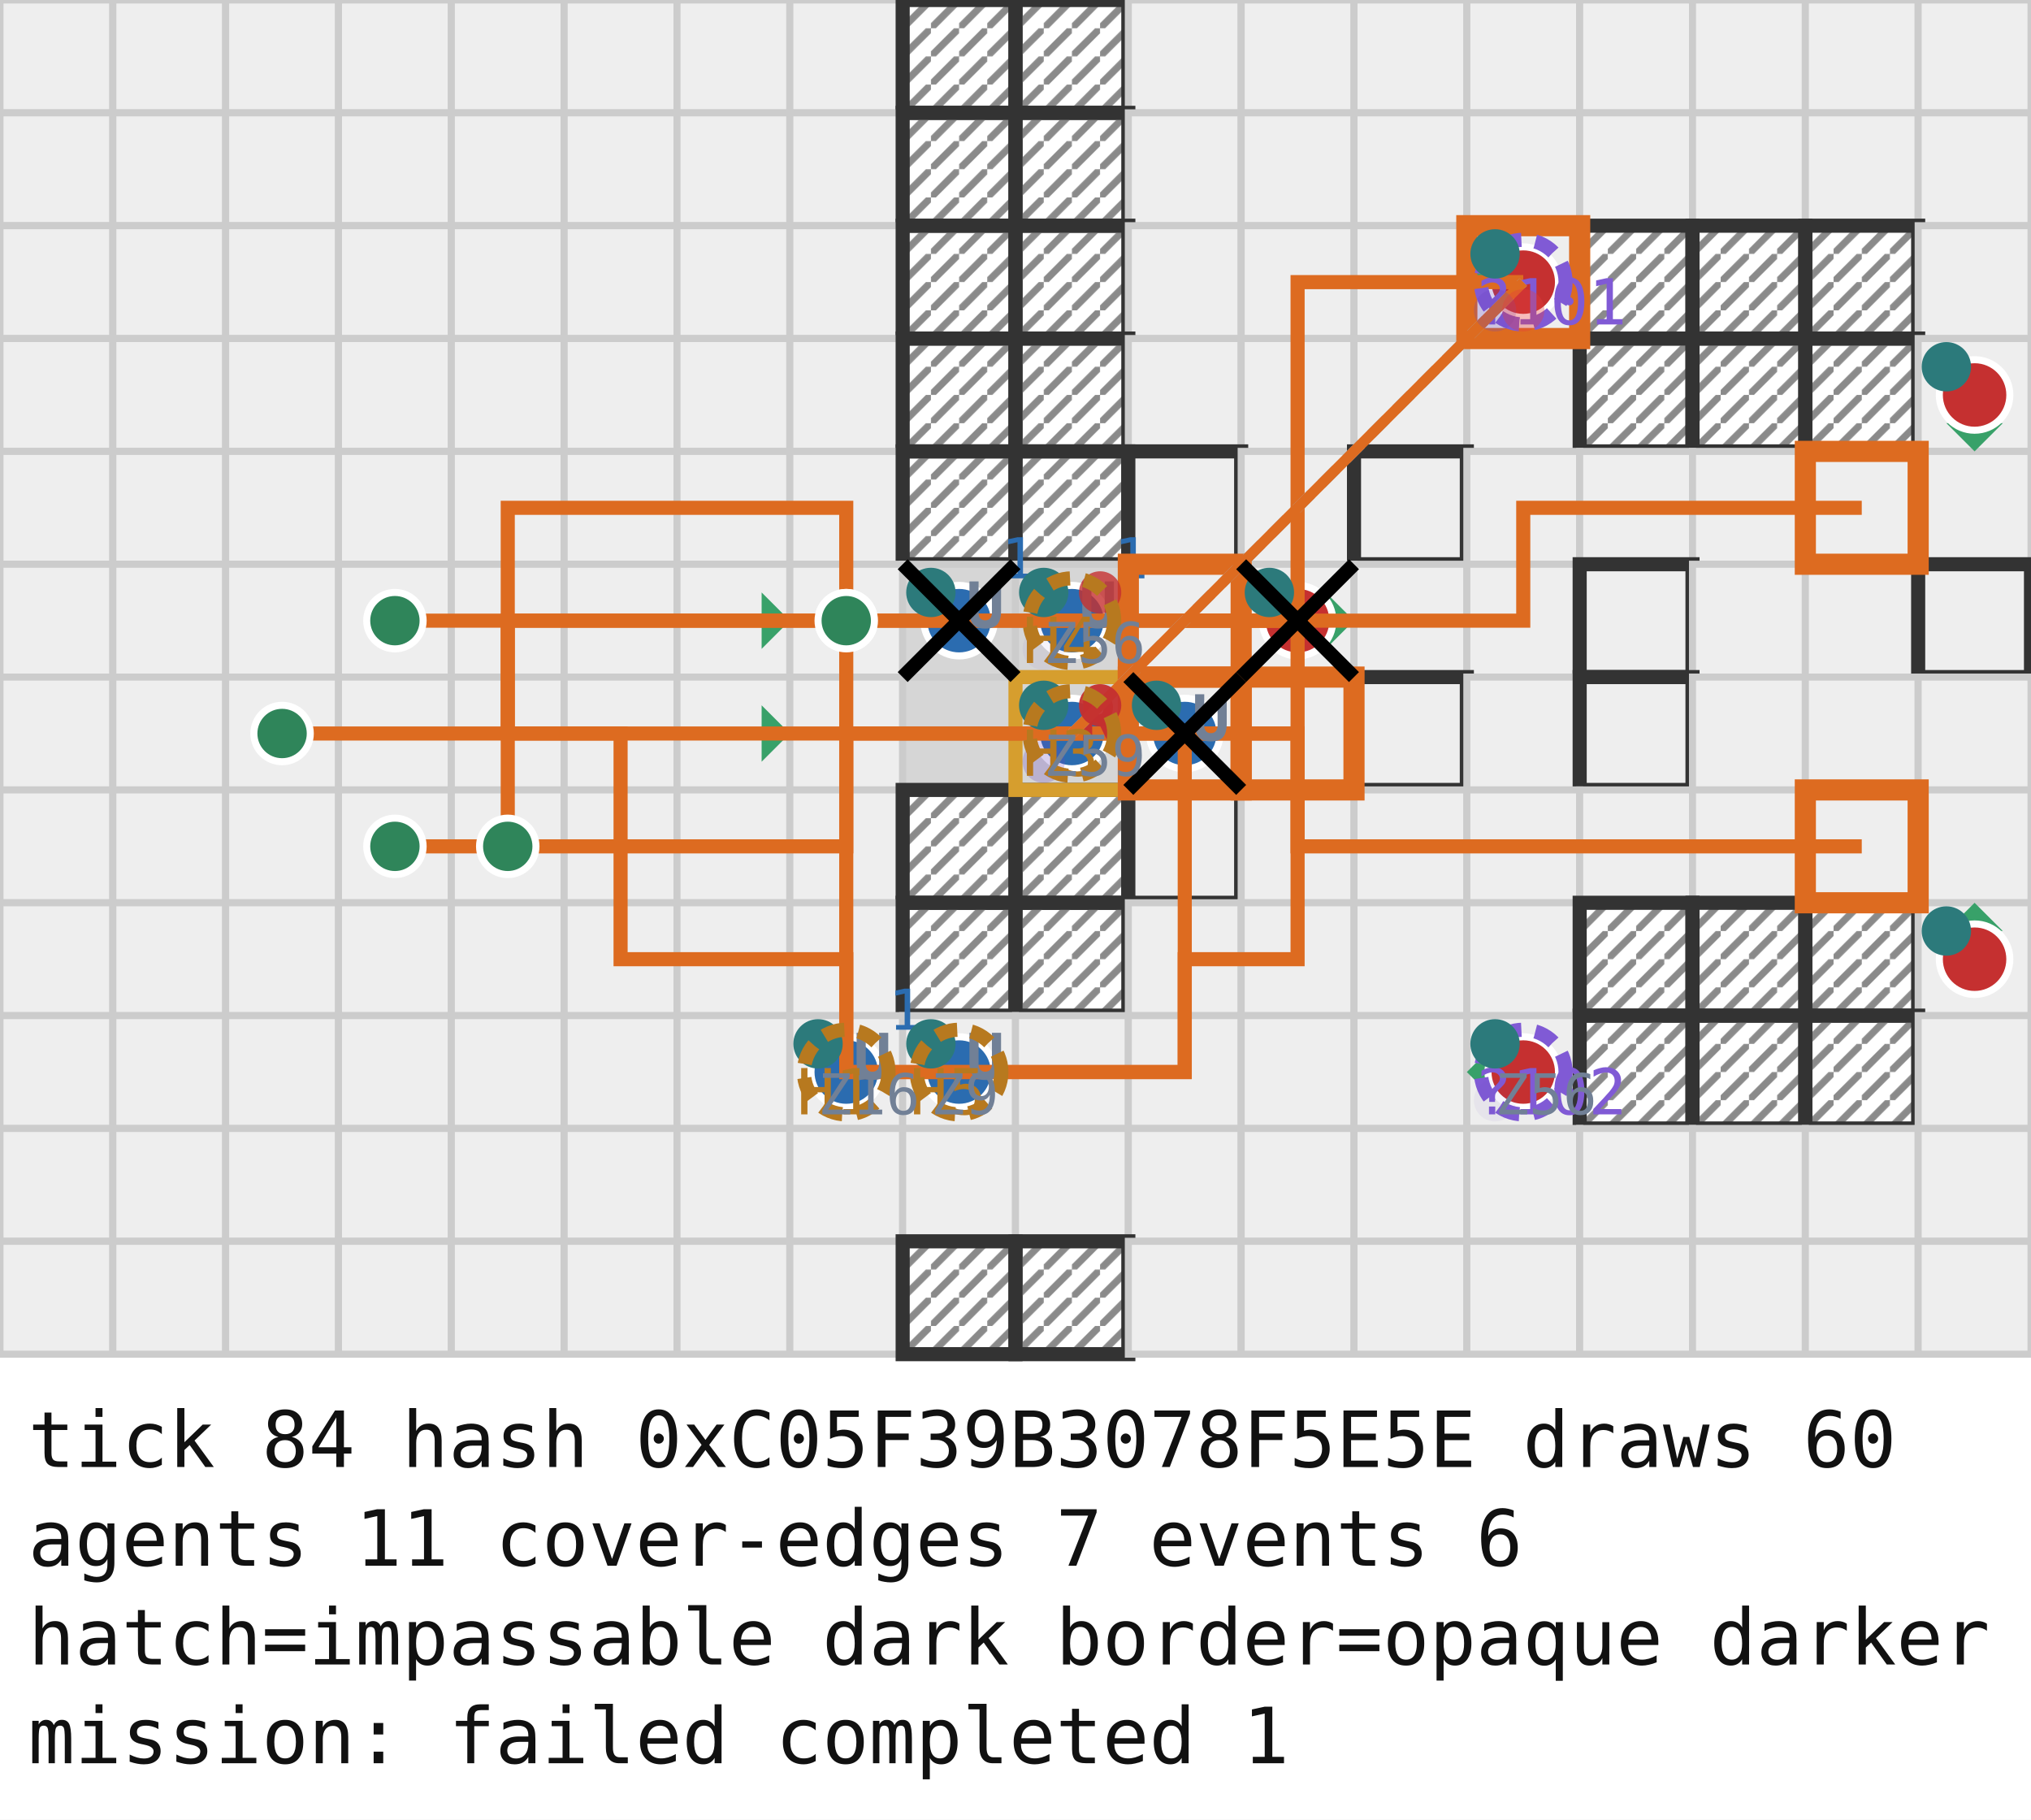
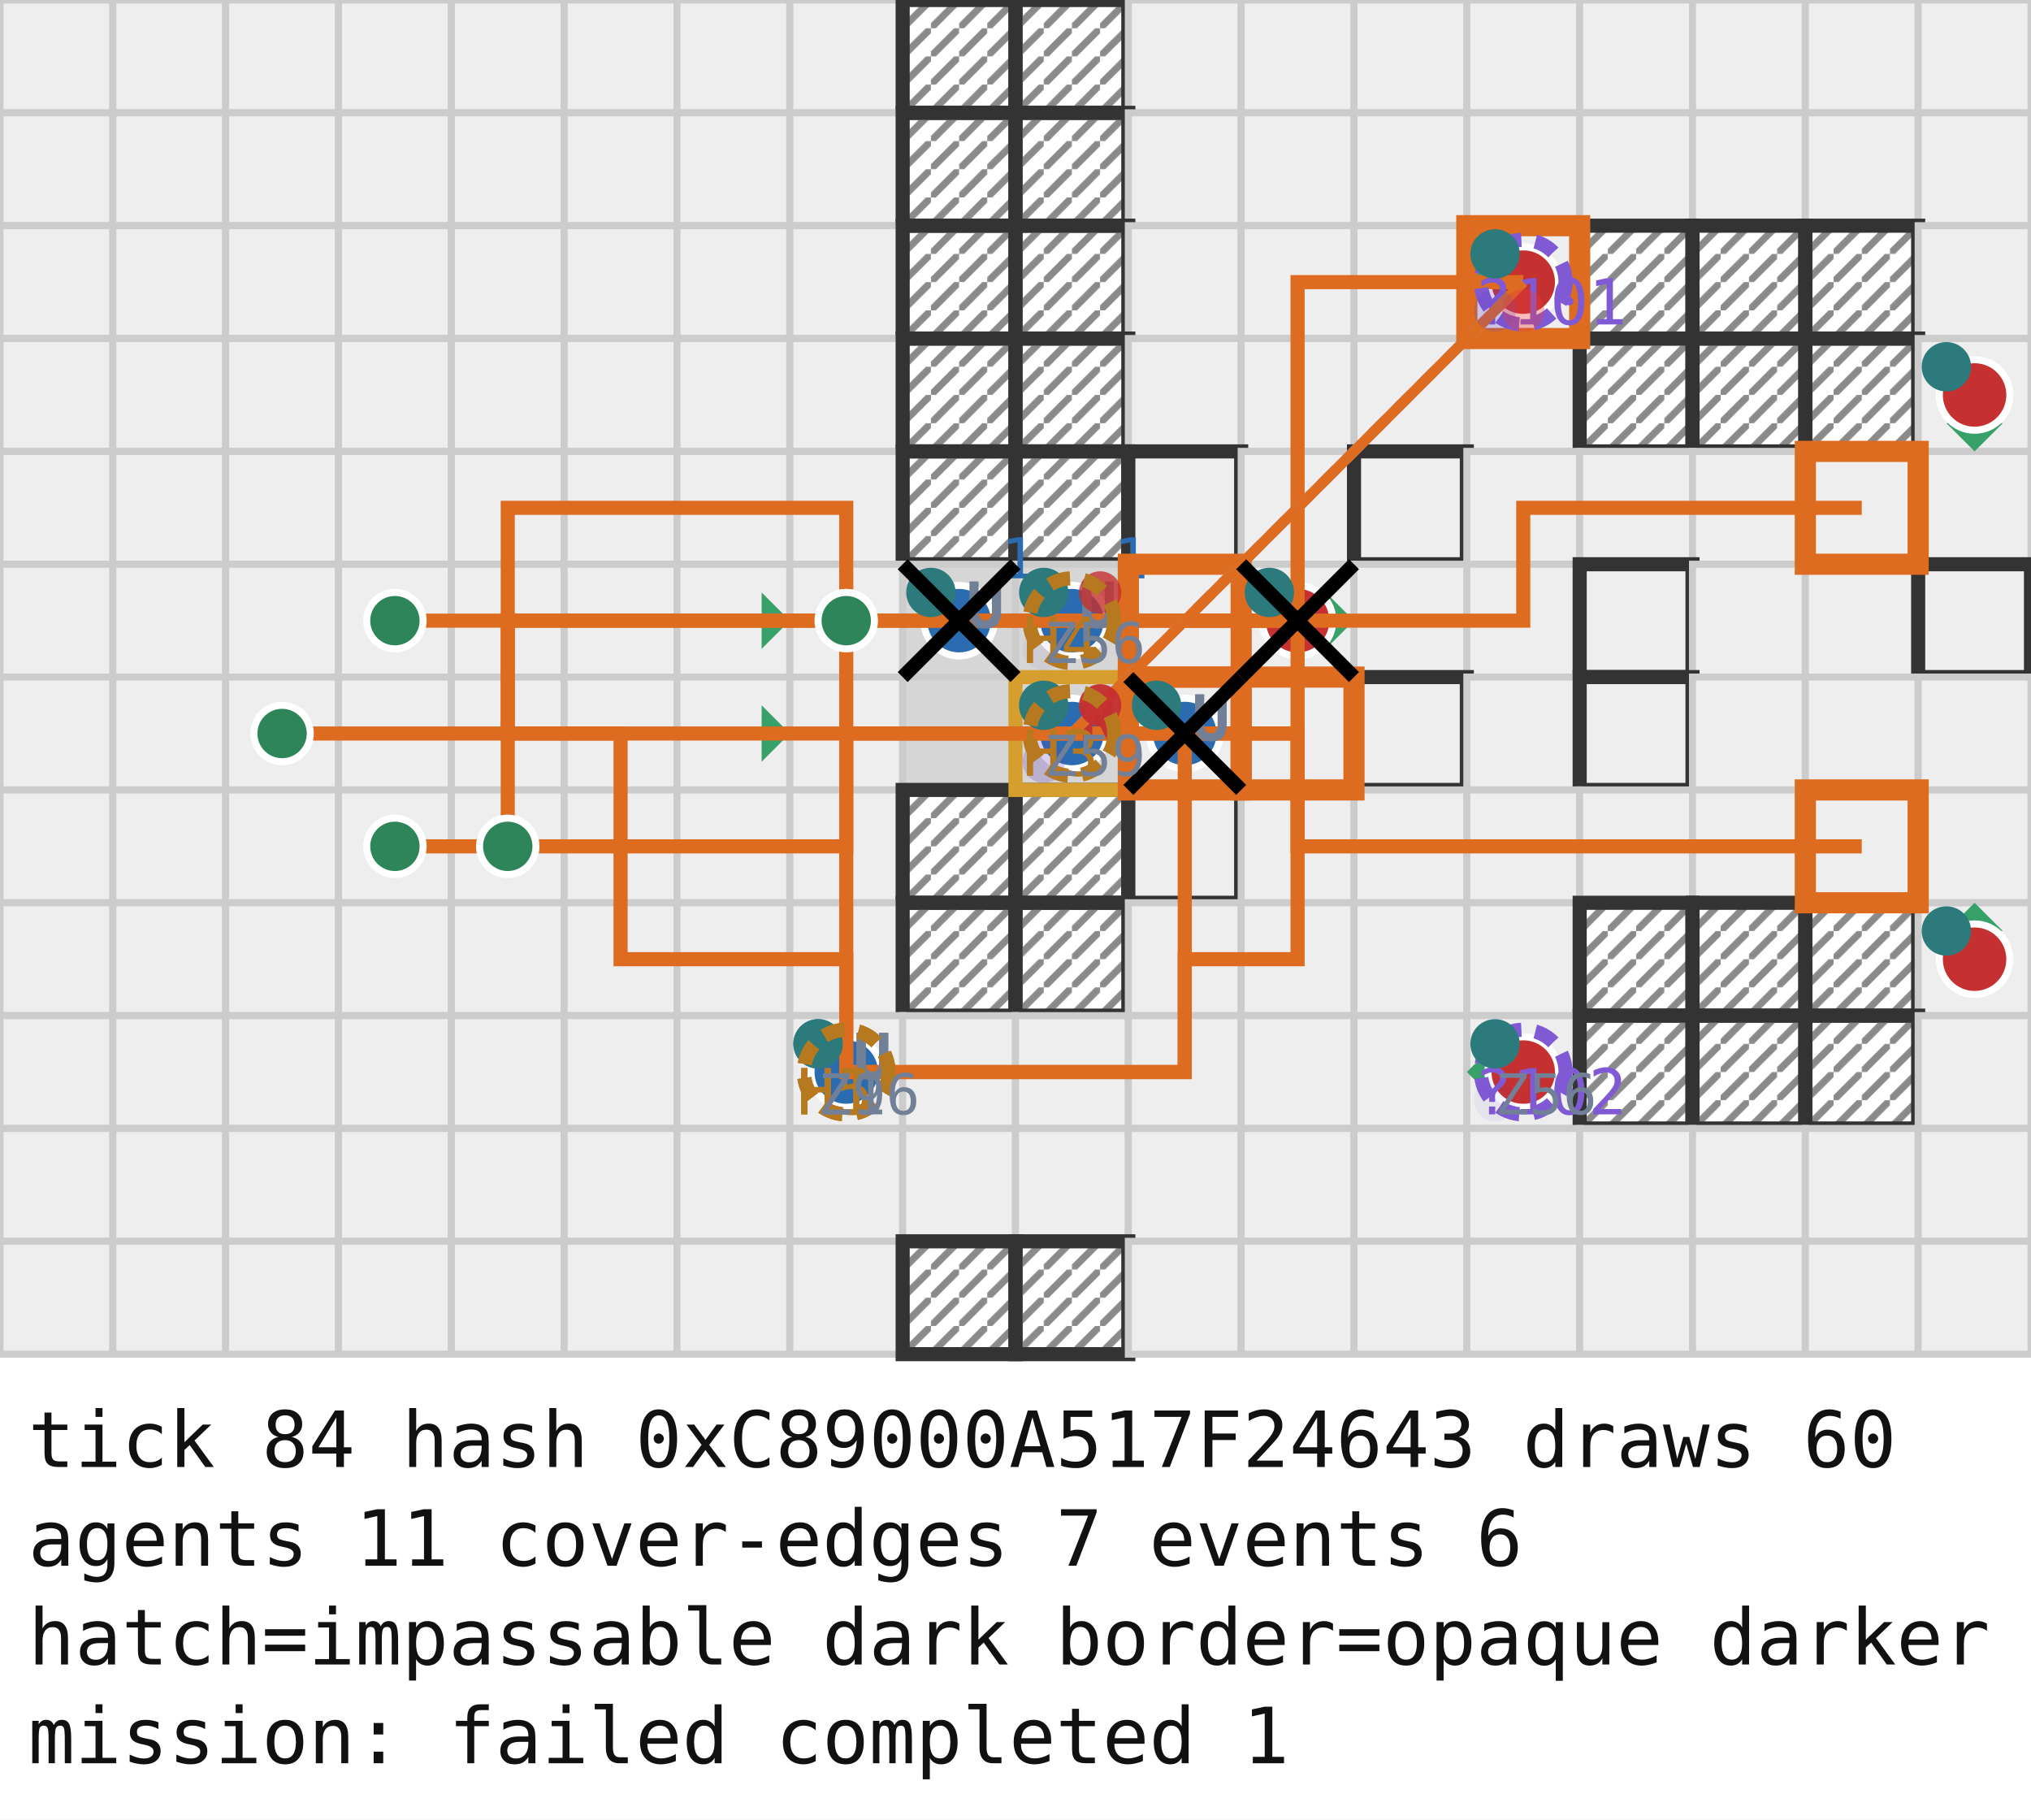
<svg xmlns="http://www.w3.org/2000/svg" width="288" height="258" viewBox="0 0 288 258">
  <defs>
    <pattern id="cw-hatch" width="4" height="4" patternUnits="userSpaceOnUse">
      <path d="M0,4 L4,0" stroke="#8a8a8a" stroke-width="1" />
    </pattern>
  </defs>
  <rect x="0" y="0" width="288" height="258" fill="#ffffff" />
  <rect x="0" y="0" width="16" height="16" fill="rgb(238,238,238)" stroke="#cccccc" stroke-width="1" />
  <rect x="16" y="0" width="16" height="16" fill="rgb(238,238,238)" stroke="#cccccc" stroke-width="1" />
  <rect x="32" y="0" width="16" height="16" fill="rgb(238,238,238)" stroke="#cccccc" stroke-width="1" />
  <rect x="48" y="0" width="16" height="16" fill="rgb(238,238,238)" stroke="#cccccc" stroke-width="1" />
  <rect x="64" y="0" width="16" height="16" fill="rgb(238,238,238)" stroke="#cccccc" stroke-width="1" />
  <rect x="80" y="0" width="16" height="16" fill="rgb(238,238,238)" stroke="#cccccc" stroke-width="1" />
  <rect x="96" y="0" width="16" height="16" fill="rgb(238,238,238)" stroke="#cccccc" stroke-width="1" />
  <rect x="112" y="0" width="16" height="16" fill="rgb(238,238,238)" stroke="#cccccc" stroke-width="1" />
  <rect x="128" y="0" width="16" height="16" fill="url(#cw-hatch)" stroke="#333333" stroke-width="2" />
  <rect x="144" y="0" width="16" height="16" fill="url(#cw-hatch)" stroke="#333333" stroke-width="2" />
  <rect x="160" y="0" width="16" height="16" fill="rgb(238,238,238)" stroke="#cccccc" stroke-width="1" />
  <rect x="176" y="0" width="16" height="16" fill="rgb(238,238,238)" stroke="#cccccc" stroke-width="1" />
  <rect x="192" y="0" width="16" height="16" fill="rgb(238,238,238)" stroke="#cccccc" stroke-width="1" />
  <rect x="208" y="0" width="16" height="16" fill="rgb(238,238,238)" stroke="#cccccc" stroke-width="1" />
  <rect x="224" y="0" width="16" height="16" fill="rgb(238,238,238)" stroke="#cccccc" stroke-width="1" />
  <rect x="240" y="0" width="16" height="16" fill="rgb(238,238,238)" stroke="#cccccc" stroke-width="1" />
  <rect x="256" y="0" width="16" height="16" fill="rgb(238,238,238)" stroke="#cccccc" stroke-width="1" />
  <rect x="272" y="0" width="16" height="16" fill="rgb(238,238,238)" stroke="#cccccc" stroke-width="1" />
  <rect x="0" y="16" width="16" height="16" fill="rgb(238,238,238)" stroke="#cccccc" stroke-width="1" />
  <rect x="16" y="16" width="16" height="16" fill="rgb(238,238,238)" stroke="#cccccc" stroke-width="1" />
  <rect x="32" y="16" width="16" height="16" fill="rgb(238,238,238)" stroke="#cccccc" stroke-width="1" />
  <rect x="48" y="16" width="16" height="16" fill="rgb(238,238,238)" stroke="#cccccc" stroke-width="1" />
  <rect x="64" y="16" width="16" height="16" fill="rgb(238,238,238)" stroke="#cccccc" stroke-width="1" />
  <rect x="80" y="16" width="16" height="16" fill="rgb(238,238,238)" stroke="#cccccc" stroke-width="1" />
  <rect x="96" y="16" width="16" height="16" fill="rgb(238,238,238)" stroke="#cccccc" stroke-width="1" />
  <rect x="112" y="16" width="16" height="16" fill="rgb(238,238,238)" stroke="#cccccc" stroke-width="1" />
  <rect x="128" y="16" width="16" height="16" fill="url(#cw-hatch)" stroke="#333333" stroke-width="2" />
  <rect x="144" y="16" width="16" height="16" fill="url(#cw-hatch)" stroke="#333333" stroke-width="2" />
  <rect x="160" y="16" width="16" height="16" fill="rgb(238,238,238)" stroke="#cccccc" stroke-width="1" />
  <rect x="176" y="16" width="16" height="16" fill="rgb(238,238,238)" stroke="#cccccc" stroke-width="1" />
  <rect x="192" y="16" width="16" height="16" fill="rgb(238,238,238)" stroke="#cccccc" stroke-width="1" />
  <rect x="208" y="16" width="16" height="16" fill="rgb(238,238,238)" stroke="#cccccc" stroke-width="1" />
  <rect x="224" y="16" width="16" height="16" fill="rgb(238,238,238)" stroke="#cccccc" stroke-width="1" />
  <rect x="240" y="16" width="16" height="16" fill="rgb(238,238,238)" stroke="#cccccc" stroke-width="1" />
  <rect x="256" y="16" width="16" height="16" fill="rgb(238,238,238)" stroke="#cccccc" stroke-width="1" />
  <rect x="272" y="16" width="16" height="16" fill="rgb(238,238,238)" stroke="#cccccc" stroke-width="1" />
  <rect x="0" y="32" width="16" height="16" fill="rgb(238,238,238)" stroke="#cccccc" stroke-width="1" />
  <rect x="16" y="32" width="16" height="16" fill="rgb(238,238,238)" stroke="#cccccc" stroke-width="1" />
  <rect x="32" y="32" width="16" height="16" fill="rgb(238,238,238)" stroke="#cccccc" stroke-width="1" />
  <rect x="48" y="32" width="16" height="16" fill="rgb(238,238,238)" stroke="#cccccc" stroke-width="1" />
  <rect x="64" y="32" width="16" height="16" fill="rgb(238,238,238)" stroke="#cccccc" stroke-width="1" />
  <rect x="80" y="32" width="16" height="16" fill="rgb(238,238,238)" stroke="#cccccc" stroke-width="1" />
  <rect x="96" y="32" width="16" height="16" fill="rgb(238,238,238)" stroke="#cccccc" stroke-width="1" />
  <rect x="112" y="32" width="16" height="16" fill="rgb(238,238,238)" stroke="#cccccc" stroke-width="1" />
  <rect x="128" y="32" width="16" height="16" fill="url(#cw-hatch)" stroke="#333333" stroke-width="2" />
  <rect x="144" y="32" width="16" height="16" fill="url(#cw-hatch)" stroke="#333333" stroke-width="2" />
  <rect x="160" y="32" width="16" height="16" fill="rgb(238,238,238)" stroke="#cccccc" stroke-width="1" />
  <rect x="176" y="32" width="16" height="16" fill="rgb(238,238,238)" stroke="#cccccc" stroke-width="1" />
  <rect x="192" y="32" width="16" height="16" fill="rgb(238,238,238)" stroke="#cccccc" stroke-width="1" />
  <rect x="208" y="32" width="16" height="16" fill="rgb(238,238,238)" stroke="#cccccc" stroke-width="1" />
  <rect x="224" y="32" width="16" height="16" fill="url(#cw-hatch)" stroke="#333333" stroke-width="2" />
  <rect x="240" y="32" width="16" height="16" fill="url(#cw-hatch)" stroke="#333333" stroke-width="2" />
  <rect x="256" y="32" width="16" height="16" fill="url(#cw-hatch)" stroke="#333333" stroke-width="2" />
  <rect x="272" y="32" width="16" height="16" fill="rgb(238,238,238)" stroke="#cccccc" stroke-width="1" />
  <rect x="0" y="48" width="16" height="16" fill="rgb(238,238,238)" stroke="#cccccc" stroke-width="1" />
  <rect x="16" y="48" width="16" height="16" fill="rgb(238,238,238)" stroke="#cccccc" stroke-width="1" />
  <rect x="32" y="48" width="16" height="16" fill="rgb(238,238,238)" stroke="#cccccc" stroke-width="1" />
  <rect x="48" y="48" width="16" height="16" fill="rgb(238,238,238)" stroke="#cccccc" stroke-width="1" />
  <rect x="64" y="48" width="16" height="16" fill="rgb(238,238,238)" stroke="#cccccc" stroke-width="1" />
  <rect x="80" y="48" width="16" height="16" fill="rgb(238,238,238)" stroke="#cccccc" stroke-width="1" />
  <rect x="96" y="48" width="16" height="16" fill="rgb(238,238,238)" stroke="#cccccc" stroke-width="1" />
  <rect x="112" y="48" width="16" height="16" fill="rgb(238,238,238)" stroke="#cccccc" stroke-width="1" />
  <rect x="128" y="48" width="16" height="16" fill="url(#cw-hatch)" stroke="#333333" stroke-width="2" />
  <rect x="144" y="48" width="16" height="16" fill="url(#cw-hatch)" stroke="#333333" stroke-width="2" />
  <rect x="160" y="48" width="16" height="16" fill="rgb(238,238,238)" stroke="#cccccc" stroke-width="1" />
  <rect x="176" y="48" width="16" height="16" fill="rgb(238,238,238)" stroke="#cccccc" stroke-width="1" />
  <rect x="192" y="48" width="16" height="16" fill="rgb(238,238,238)" stroke="#cccccc" stroke-width="1" />
  <rect x="208" y="48" width="16" height="16" fill="rgb(238,238,238)" stroke="#cccccc" stroke-width="1" />
  <rect x="224" y="48" width="16" height="16" fill="url(#cw-hatch)" stroke="#333333" stroke-width="2" />
  <rect x="240" y="48" width="16" height="16" fill="url(#cw-hatch)" stroke="#333333" stroke-width="2" />
  <rect x="256" y="48" width="16" height="16" fill="url(#cw-hatch)" stroke="#333333" stroke-width="2" />
  <rect x="272" y="48" width="16" height="16" fill="rgb(238,238,238)" stroke="#cccccc" stroke-width="1" />
  <rect x="0" y="64" width="16" height="16" fill="rgb(238,238,238)" stroke="#cccccc" stroke-width="1" />
  <rect x="16" y="64" width="16" height="16" fill="rgb(238,238,238)" stroke="#cccccc" stroke-width="1" />
  <rect x="32" y="64" width="16" height="16" fill="rgb(238,238,238)" stroke="#cccccc" stroke-width="1" />
  <rect x="48" y="64" width="16" height="16" fill="rgb(238,238,238)" stroke="#cccccc" stroke-width="1" />
  <rect x="64" y="64" width="16" height="16" fill="rgb(238,238,238)" stroke="#cccccc" stroke-width="1" />
  <rect x="80" y="64" width="16" height="16" fill="rgb(238,238,238)" stroke="#cccccc" stroke-width="1" />
  <rect x="96" y="64" width="16" height="16" fill="rgb(238,238,238)" stroke="#cccccc" stroke-width="1" />
  <rect x="112" y="64" width="16" height="16" fill="rgb(238,238,238)" stroke="#cccccc" stroke-width="1" />
  <rect x="128" y="64" width="16" height="16" fill="url(#cw-hatch)" stroke="#333333" stroke-width="2" />
  <rect x="144" y="64" width="16" height="16" fill="url(#cw-hatch)" stroke="#333333" stroke-width="2" />
  <rect x="160" y="64" width="16" height="16" fill="rgb(238,238,238)" stroke="#333333" stroke-width="2" />
  <rect x="176" y="64" width="16" height="16" fill="rgb(238,238,238)" stroke="#cccccc" stroke-width="1" />
  <rect x="192" y="64" width="16" height="16" fill="rgb(238,238,238)" stroke="#333333" stroke-width="2" />
  <rect x="208" y="64" width="16" height="16" fill="rgb(238,238,238)" stroke="#cccccc" stroke-width="1" />
  <rect x="224" y="64" width="16" height="16" fill="rgb(238,238,238)" stroke="#cccccc" stroke-width="1" />
  <rect x="240" y="64" width="16" height="16" fill="rgb(238,238,238)" stroke="#cccccc" stroke-width="1" />
  <rect x="256" y="64" width="16" height="16" fill="rgb(238,238,238)" stroke="#cccccc" stroke-width="1" />
  <rect x="272" y="64" width="16" height="16" fill="rgb(238,238,238)" stroke="#cccccc" stroke-width="1" />
  <rect x="0" y="80" width="16" height="16" fill="rgb(238,238,238)" stroke="#cccccc" stroke-width="1" />
  <rect x="16" y="80" width="16" height="16" fill="rgb(238,238,238)" stroke="#cccccc" stroke-width="1" />
  <rect x="32" y="80" width="16" height="16" fill="rgb(238,238,238)" stroke="#cccccc" stroke-width="1" />
  <rect x="48" y="80" width="16" height="16" fill="rgb(238,238,238)" stroke="#cccccc" stroke-width="1" />
  <rect x="64" y="80" width="16" height="16" fill="rgb(238,238,238)" stroke="#cccccc" stroke-width="1" />
  <rect x="80" y="80" width="16" height="16" fill="rgb(238,238,238)" stroke="#cccccc" stroke-width="1" />
  <rect x="96" y="80" width="16" height="16" fill="rgb(238,238,238)" stroke="#cccccc" stroke-width="1" />
  <rect x="112" y="80" width="16" height="16" fill="rgb(238,238,238)" stroke="#cccccc" stroke-width="1" />
  <rect x="128" y="80" width="16" height="16" fill="rgb(214,214,214)" stroke="#cccccc" stroke-width="1" />
  <rect x="144" y="80" width="16" height="16" fill="rgb(214,214,214)" stroke="#cccccc" stroke-width="1" />
  <rect x="160" y="80" width="16" height="16" fill="rgb(238,238,238)" stroke="#cccccc" stroke-width="1" />
  <rect x="176" y="80" width="16" height="16" fill="rgb(238,238,238)" stroke="#cccccc" stroke-width="1" />
  <rect x="192" y="80" width="16" height="16" fill="rgb(238,238,238)" stroke="#cccccc" stroke-width="1" />
  <rect x="208" y="80" width="16" height="16" fill="rgb(238,238,238)" stroke="#cccccc" stroke-width="1" />
  <rect x="224" y="80" width="16" height="16" fill="rgb(238,238,238)" stroke="#333333" stroke-width="2" />
  <rect x="240" y="80" width="16" height="16" fill="rgb(238,238,238)" stroke="#cccccc" stroke-width="1" />
  <rect x="256" y="80" width="16" height="16" fill="rgb(238,238,238)" stroke="#cccccc" stroke-width="1" />
  <rect x="272" y="80" width="16" height="16" fill="rgb(238,238,238)" stroke="#333333" stroke-width="2" />
  <rect x="0" y="96" width="16" height="16" fill="rgb(238,238,238)" stroke="#cccccc" stroke-width="1" />
  <rect x="16" y="96" width="16" height="16" fill="rgb(238,238,238)" stroke="#cccccc" stroke-width="1" />
  <rect x="32" y="96" width="16" height="16" fill="rgb(238,238,238)" stroke="#cccccc" stroke-width="1" />
  <rect x="48" y="96" width="16" height="16" fill="rgb(238,238,238)" stroke="#cccccc" stroke-width="1" />
  <rect x="64" y="96" width="16" height="16" fill="rgb(238,238,238)" stroke="#cccccc" stroke-width="1" />
  <rect x="80" y="96" width="16" height="16" fill="rgb(238,238,238)" stroke="#cccccc" stroke-width="1" />
  <rect x="96" y="96" width="16" height="16" fill="rgb(238,238,238)" stroke="#cccccc" stroke-width="1" />
  <rect x="112" y="96" width="16" height="16" fill="rgb(238,238,238)" stroke="#cccccc" stroke-width="1" />
  <rect x="128" y="96" width="16" height="16" fill="rgb(214,214,214)" stroke="#cccccc" stroke-width="1" />
  <rect x="144" y="96" width="16" height="16" fill="rgb(214,214,214)" stroke="#cccccc" stroke-width="1" />
  <rect x="160" y="96" width="16" height="16" fill="rgb(238,238,238)" stroke="#cccccc" stroke-width="1" />
  <rect x="176" y="96" width="16" height="16" fill="rgb(238,238,238)" stroke="#cccccc" stroke-width="1" />
  <rect x="192" y="96" width="16" height="16" fill="rgb(238,238,238)" stroke="#333333" stroke-width="2" />
  <rect x="208" y="96" width="16" height="16" fill="rgb(238,238,238)" stroke="#cccccc" stroke-width="1" />
  <rect x="224" y="96" width="16" height="16" fill="rgb(238,238,238)" stroke="#333333" stroke-width="2" />
  <rect x="240" y="96" width="16" height="16" fill="rgb(238,238,238)" stroke="#cccccc" stroke-width="1" />
  <rect x="256" y="96" width="16" height="16" fill="rgb(238,238,238)" stroke="#cccccc" stroke-width="1" />
  <rect x="272" y="96" width="16" height="16" fill="rgb(238,238,238)" stroke="#cccccc" stroke-width="1" />
  <rect x="0" y="112" width="16" height="16" fill="rgb(238,238,238)" stroke="#cccccc" stroke-width="1" />
  <rect x="16" y="112" width="16" height="16" fill="rgb(238,238,238)" stroke="#cccccc" stroke-width="1" />
  <rect x="32" y="112" width="16" height="16" fill="rgb(238,238,238)" stroke="#cccccc" stroke-width="1" />
  <rect x="48" y="112" width="16" height="16" fill="rgb(238,238,238)" stroke="#cccccc" stroke-width="1" />
  <rect x="64" y="112" width="16" height="16" fill="rgb(238,238,238)" stroke="#cccccc" stroke-width="1" />
  <rect x="80" y="112" width="16" height="16" fill="rgb(238,238,238)" stroke="#cccccc" stroke-width="1" />
  <rect x="96" y="112" width="16" height="16" fill="rgb(238,238,238)" stroke="#cccccc" stroke-width="1" />
  <rect x="112" y="112" width="16" height="16" fill="rgb(238,238,238)" stroke="#cccccc" stroke-width="1" />
  <rect x="128" y="112" width="16" height="16" fill="url(#cw-hatch)" stroke="#333333" stroke-width="2" />
  <rect x="144" y="112" width="16" height="16" fill="url(#cw-hatch)" stroke="#333333" stroke-width="2" />
  <rect x="160" y="112" width="16" height="16" fill="rgb(238,238,238)" stroke="#333333" stroke-width="2" />
  <rect x="176" y="112" width="16" height="16" fill="rgb(238,238,238)" stroke="#cccccc" stroke-width="1" />
  <rect x="192" y="112" width="16" height="16" fill="rgb(238,238,238)" stroke="#cccccc" stroke-width="1" />
  <rect x="208" y="112" width="16" height="16" fill="rgb(238,238,238)" stroke="#cccccc" stroke-width="1" />
  <rect x="224" y="112" width="16" height="16" fill="rgb(238,238,238)" stroke="#cccccc" stroke-width="1" />
  <rect x="240" y="112" width="16" height="16" fill="rgb(238,238,238)" stroke="#cccccc" stroke-width="1" />
  <rect x="256" y="112" width="16" height="16" fill="rgb(238,238,238)" stroke="#cccccc" stroke-width="1" />
  <rect x="272" y="112" width="16" height="16" fill="rgb(238,238,238)" stroke="#cccccc" stroke-width="1" />
  <rect x="0" y="128" width="16" height="16" fill="rgb(238,238,238)" stroke="#cccccc" stroke-width="1" />
  <rect x="16" y="128" width="16" height="16" fill="rgb(238,238,238)" stroke="#cccccc" stroke-width="1" />
  <rect x="32" y="128" width="16" height="16" fill="rgb(238,238,238)" stroke="#cccccc" stroke-width="1" />
  <rect x="48" y="128" width="16" height="16" fill="rgb(238,238,238)" stroke="#cccccc" stroke-width="1" />
  <rect x="64" y="128" width="16" height="16" fill="rgb(238,238,238)" stroke="#cccccc" stroke-width="1" />
  <rect x="80" y="128" width="16" height="16" fill="rgb(238,238,238)" stroke="#cccccc" stroke-width="1" />
  <rect x="96" y="128" width="16" height="16" fill="rgb(238,238,238)" stroke="#cccccc" stroke-width="1" />
  <rect x="112" y="128" width="16" height="16" fill="rgb(238,238,238)" stroke="#cccccc" stroke-width="1" />
  <rect x="128" y="128" width="16" height="16" fill="url(#cw-hatch)" stroke="#333333" stroke-width="2" />
  <rect x="144" y="128" width="16" height="16" fill="url(#cw-hatch)" stroke="#333333" stroke-width="2" />
  <rect x="160" y="128" width="16" height="16" fill="rgb(238,238,238)" stroke="#cccccc" stroke-width="1" />
  <rect x="176" y="128" width="16" height="16" fill="rgb(238,238,238)" stroke="#cccccc" stroke-width="1" />
  <rect x="192" y="128" width="16" height="16" fill="rgb(238,238,238)" stroke="#cccccc" stroke-width="1" />
  <rect x="208" y="128" width="16" height="16" fill="rgb(238,238,238)" stroke="#cccccc" stroke-width="1" />
  <rect x="224" y="128" width="16" height="16" fill="url(#cw-hatch)" stroke="#333333" stroke-width="2" />
  <rect x="240" y="128" width="16" height="16" fill="url(#cw-hatch)" stroke="#333333" stroke-width="2" />
  <rect x="256" y="128" width="16" height="16" fill="url(#cw-hatch)" stroke="#333333" stroke-width="2" />
  <rect x="272" y="128" width="16" height="16" fill="rgb(238,238,238)" stroke="#cccccc" stroke-width="1" />
  <rect x="0" y="144" width="16" height="16" fill="rgb(238,238,238)" stroke="#cccccc" stroke-width="1" />
  <rect x="16" y="144" width="16" height="16" fill="rgb(238,238,238)" stroke="#cccccc" stroke-width="1" />
  <rect x="32" y="144" width="16" height="16" fill="rgb(238,238,238)" stroke="#cccccc" stroke-width="1" />
  <rect x="48" y="144" width="16" height="16" fill="rgb(238,238,238)" stroke="#cccccc" stroke-width="1" />
  <rect x="64" y="144" width="16" height="16" fill="rgb(238,238,238)" stroke="#cccccc" stroke-width="1" />
  <rect x="80" y="144" width="16" height="16" fill="rgb(238,238,238)" stroke="#cccccc" stroke-width="1" />
  <rect x="96" y="144" width="16" height="16" fill="rgb(238,238,238)" stroke="#cccccc" stroke-width="1" />
  <rect x="112" y="144" width="16" height="16" fill="rgb(238,238,238)" stroke="#cccccc" stroke-width="1" />
  <rect x="128" y="144" width="16" height="16" fill="rgb(238,238,238)" stroke="#cccccc" stroke-width="1" />
  <rect x="144" y="144" width="16" height="16" fill="rgb(238,238,238)" stroke="#cccccc" stroke-width="1" />
  <rect x="160" y="144" width="16" height="16" fill="rgb(238,238,238)" stroke="#cccccc" stroke-width="1" />
  <rect x="176" y="144" width="16" height="16" fill="rgb(238,238,238)" stroke="#cccccc" stroke-width="1" />
  <rect x="192" y="144" width="16" height="16" fill="rgb(238,238,238)" stroke="#cccccc" stroke-width="1" />
  <rect x="208" y="144" width="16" height="16" fill="rgb(238,238,238)" stroke="#cccccc" stroke-width="1" />
  <rect x="224" y="144" width="16" height="16" fill="url(#cw-hatch)" stroke="#333333" stroke-width="2" />
  <rect x="240" y="144" width="16" height="16" fill="url(#cw-hatch)" stroke="#333333" stroke-width="2" />
  <rect x="256" y="144" width="16" height="16" fill="url(#cw-hatch)" stroke="#333333" stroke-width="2" />
  <rect x="272" y="144" width="16" height="16" fill="rgb(238,238,238)" stroke="#cccccc" stroke-width="1" />
  <rect x="0" y="160" width="16" height="16" fill="rgb(238,238,238)" stroke="#cccccc" stroke-width="1" />
  <rect x="16" y="160" width="16" height="16" fill="rgb(238,238,238)" stroke="#cccccc" stroke-width="1" />
  <rect x="32" y="160" width="16" height="16" fill="rgb(238,238,238)" stroke="#cccccc" stroke-width="1" />
  <rect x="48" y="160" width="16" height="16" fill="rgb(238,238,238)" stroke="#cccccc" stroke-width="1" />
  <rect x="64" y="160" width="16" height="16" fill="rgb(238,238,238)" stroke="#cccccc" stroke-width="1" />
  <rect x="80" y="160" width="16" height="16" fill="rgb(238,238,238)" stroke="#cccccc" stroke-width="1" />
  <rect x="96" y="160" width="16" height="16" fill="rgb(238,238,238)" stroke="#cccccc" stroke-width="1" />
  <rect x="112" y="160" width="16" height="16" fill="rgb(238,238,238)" stroke="#cccccc" stroke-width="1" />
  <rect x="128" y="160" width="16" height="16" fill="rgb(238,238,238)" stroke="#cccccc" stroke-width="1" />
  <rect x="144" y="160" width="16" height="16" fill="rgb(238,238,238)" stroke="#cccccc" stroke-width="1" />
  <rect x="160" y="160" width="16" height="16" fill="rgb(238,238,238)" stroke="#cccccc" stroke-width="1" />
  <rect x="176" y="160" width="16" height="16" fill="rgb(238,238,238)" stroke="#cccccc" stroke-width="1" />
  <rect x="192" y="160" width="16" height="16" fill="rgb(238,238,238)" stroke="#cccccc" stroke-width="1" />
  <rect x="208" y="160" width="16" height="16" fill="rgb(238,238,238)" stroke="#cccccc" stroke-width="1" />
  <rect x="224" y="160" width="16" height="16" fill="rgb(238,238,238)" stroke="#cccccc" stroke-width="1" />
  <rect x="240" y="160" width="16" height="16" fill="rgb(238,238,238)" stroke="#cccccc" stroke-width="1" />
  <rect x="256" y="160" width="16" height="16" fill="rgb(238,238,238)" stroke="#cccccc" stroke-width="1" />
  <rect x="272" y="160" width="16" height="16" fill="rgb(238,238,238)" stroke="#cccccc" stroke-width="1" />
  <rect x="0" y="176" width="16" height="16" fill="rgb(238,238,238)" stroke="#cccccc" stroke-width="1" />
  <rect x="16" y="176" width="16" height="16" fill="rgb(238,238,238)" stroke="#cccccc" stroke-width="1" />
  <rect x="32" y="176" width="16" height="16" fill="rgb(238,238,238)" stroke="#cccccc" stroke-width="1" />
  <rect x="48" y="176" width="16" height="16" fill="rgb(238,238,238)" stroke="#cccccc" stroke-width="1" />
  <rect x="64" y="176" width="16" height="16" fill="rgb(238,238,238)" stroke="#cccccc" stroke-width="1" />
  <rect x="80" y="176" width="16" height="16" fill="rgb(238,238,238)" stroke="#cccccc" stroke-width="1" />
  <rect x="96" y="176" width="16" height="16" fill="rgb(238,238,238)" stroke="#cccccc" stroke-width="1" />
  <rect x="112" y="176" width="16" height="16" fill="rgb(238,238,238)" stroke="#cccccc" stroke-width="1" />
  <rect x="128" y="176" width="16" height="16" fill="url(#cw-hatch)" stroke="#333333" stroke-width="2" />
  <rect x="144" y="176" width="16" height="16" fill="url(#cw-hatch)" stroke="#333333" stroke-width="2" />
  <rect x="160" y="176" width="16" height="16" fill="rgb(238,238,238)" stroke="#cccccc" stroke-width="1" />
  <rect x="176" y="176" width="16" height="16" fill="rgb(238,238,238)" stroke="#cccccc" stroke-width="1" />
  <rect x="192" y="176" width="16" height="16" fill="rgb(238,238,238)" stroke="#cccccc" stroke-width="1" />
  <rect x="208" y="176" width="16" height="16" fill="rgb(238,238,238)" stroke="#cccccc" stroke-width="1" />
  <rect x="224" y="176" width="16" height="16" fill="rgb(238,238,238)" stroke="#cccccc" stroke-width="1" />
  <rect x="240" y="176" width="16" height="16" fill="rgb(238,238,238)" stroke="#cccccc" stroke-width="1" />
  <rect x="256" y="176" width="16" height="16" fill="rgb(238,238,238)" stroke="#cccccc" stroke-width="1" />
  <rect x="272" y="176" width="16" height="16" fill="rgb(238,238,238)" stroke="#cccccc" stroke-width="1" />
  <polygon points="208,40 212,36 212,44" fill="#38a169" />
  <polygon points="280,64 276,60 284,60" fill="#38a169" />
  <polygon points="112,88 108,84 108,92" fill="#38a169" />
  <polygon points="192,88 188,84 188,92" fill="#38a169" />
  <polygon points="112,104 108,100 108,108" fill="#38a169" />
  <polygon points="280,128 276,132 284,132" fill="#38a169" />
  <polygon points="208,152 212,148 212,156" fill="#38a169" />
  <rect x="144" y="96" width="16" height="16" fill="none" stroke="#d69e2e" stroke-width="2" />
  <circle cx="136" cy="88" r="5" fill="#2b6cb0" stroke="#ffffff" stroke-width="1" />
  <text x="142" y="82" font-family="monospace" font-size="8" fill="#2b6cb0">1</text>
  <circle cx="120" cy="152" r="5" fill="#2b6cb0" stroke="#ffffff" stroke-width="1" />
-   <text x="126" y="146" font-family="monospace" font-size="8" fill="#2b6cb0">1</text>
  <circle cx="168" cy="104" r="5" fill="#2b6cb0" stroke="#ffffff" stroke-width="1" />
  <circle cx="152" cy="104" r="5" fill="#2b6cb0" stroke="#ffffff" stroke-width="1" />
  <circle cx="152" cy="88" r="5" fill="#2b6cb0" stroke="#ffffff" stroke-width="1" />
  <text x="158" y="82" font-family="monospace" font-size="8" fill="#2b6cb0">1</text>
-   <circle cx="136" cy="152" r="5" fill="#2b6cb0" stroke="#ffffff" stroke-width="1" />
+   <circle cx="120" cy="152" r="5" fill="#2b6cb0" stroke="#ffffff" stroke-width="1" />
  <circle cx="184" cy="88" r="5" fill="#c53030" stroke="#ffffff" stroke-width="1" />
  <circle cx="216" cy="40" r="5" fill="#c53030" stroke="#ffffff" stroke-width="1" />
  <circle cx="216" cy="152" r="5" fill="#c53030" stroke="#ffffff" stroke-width="1" />
  <circle cx="280" cy="56" r="5" fill="#c53030" stroke="#ffffff" stroke-width="1" />
  <circle cx="280" cy="136" r="5" fill="#c53030" stroke="#ffffff" stroke-width="1" />
  <polyline points="56,88 72,88 88,88 104,88 120,88 136,88 152,88 168,88 184,88 200,88 216,88 216,72 232,72 248,72 264,72" fill="none" stroke="#dd6b20" stroke-width="2" />
  <circle cx="56" cy="88" r="4" fill="#2f855a" stroke="#ffffff" stroke-width="1" />
  <rect x="256" y="64" width="16" height="16" fill="none" stroke="#dd6b20" stroke-width="3" />
  <polyline points="120,88 120,72 104,72 88,72 72,72 72,88 72,104 88,104 88,120 88,136 104,136 120,136 120,152 136,152 152,152 168,152 168,136 168,120 168,104" fill="none" stroke="#dd6b20" stroke-width="2" />
  <circle cx="120" cy="88" r="4" fill="#2f855a" stroke="#ffffff" stroke-width="1" />
  <rect x="160" y="96" width="16" height="16" fill="none" stroke="#dd6b20" stroke-width="3" />
  <polyline points="40,104 56,104 72,104 88,104 104,104 120,104 136,104 152,104 168,104 184,104" fill="none" stroke="#dd6b20" stroke-width="2" />
  <circle cx="40" cy="104" r="4" fill="#2f855a" stroke="#ffffff" stroke-width="1" />
  <rect x="176" y="96" width="16" height="16" fill="none" stroke="#dd6b20" stroke-width="3" />
  <polyline points="56,120 72,120 88,120 104,120 120,120 120,104 136,104 152,104 168,104 184,104 184,120 200,120 216,120 232,120 248,120 264,120" fill="none" stroke="#dd6b20" stroke-width="2" />
  <circle cx="56" cy="120" r="4" fill="#2f855a" stroke="#ffffff" stroke-width="1" />
  <rect x="256" y="112" width="16" height="16" fill="none" stroke="#dd6b20" stroke-width="3" />
  <polyline points="72,120 72,104 72,88 88,88 104,88 120,88 136,88 152,88 168,88 184,88 184,72 184,56 184,40 200,40 216,40" fill="none" stroke="#dd6b20" stroke-width="2" />
  <circle cx="72" cy="120" r="4" fill="#2f855a" stroke="#ffffff" stroke-width="1" />
  <rect x="208" y="32" width="16" height="16" fill="none" stroke="#dd6b20" stroke-width="3" />
  <polyline points="120,88 120,104 120,120 120,136 120,152 136,152 152,152 168,152 168,136 184,136 184,120 184,104 184,88 168,88" fill="none" stroke="#dd6b20" stroke-width="2" />
  <circle cx="120" cy="88" r="4" fill="#2f855a" stroke="#ffffff" stroke-width="1" />
  <rect x="160" y="80" width="16" height="16" fill="none" stroke="#dd6b20" stroke-width="3" />
  <circle cx="216" cy="40" r="6" fill="none" stroke="#805ad5" stroke-width="2" stroke-dasharray="3,2" />
  <text x="209" y="46" font-family="monospace" font-size="9" fill="#805ad5">?101</text>
  <circle cx="216" cy="152" r="6" fill="none" stroke="#805ad5" stroke-width="2" stroke-dasharray="3,2" />
  <text x="209" y="158" font-family="monospace" font-size="9" fill="#805ad5">?102</text>
  <text x="137" y="89" font-family="monospace" font-size="9" font-weight="bold" fill="#718096">U</text>
  <text x="121" y="153" font-family="monospace" font-size="9" font-weight="bold" fill="#718096">U</text>
  <text x="169" y="105" font-family="monospace" font-size="9" font-weight="bold" fill="#718096">U</text>
  <text x="153" y="105" font-family="monospace" font-size="9" font-weight="bold" fill="#c53030">R</text>
  <text x="153" y="89" font-family="monospace" font-size="9" font-weight="bold" fill="#718096">U</text>
-   <text x="137" y="153" font-family="monospace" font-size="9" font-weight="bold" fill="#718096">U</text>
+   <text x="121" y="153" font-family="monospace" font-size="9" font-weight="bold" fill="#718096">U</text>
  <circle cx="132" cy="84" r="3" fill="#2c7a7b" stroke="#2c7a7b" stroke-width="1" />
  <circle cx="116" cy="148" r="3" fill="#2c7a7b" stroke="#2c7a7b" stroke-width="1" />
  <circle cx="164" cy="100" r="3" fill="#2c7a7b" stroke="#2c7a7b" stroke-width="1" />
  <circle cx="148" cy="100" r="3" fill="#2c7a7b" stroke="#2c7a7b" stroke-width="1" />
  <circle cx="148" cy="84" r="3" fill="#2c7a7b" stroke="#2c7a7b" stroke-width="1" />
-   <circle cx="132" cy="148" r="3" fill="#2c7a7b" stroke="#2c7a7b" stroke-width="1" />
+   <circle cx="116" cy="148" r="3" fill="#2c7a7b" stroke="#2c7a7b" stroke-width="1" />
  <circle cx="180" cy="84" r="3" fill="#2c7a7b" stroke="#2c7a7b" stroke-width="1" />
  <circle cx="212" cy="36" r="3" fill="#2c7a7b" stroke="#2c7a7b" stroke-width="1" />
  <circle cx="212" cy="148" r="3" fill="#2c7a7b" stroke="#2c7a7b" stroke-width="1" />
  <circle cx="276" cy="52" r="3" fill="#2c7a7b" stroke="#2c7a7b" stroke-width="1" />
  <circle cx="276" cy="132" r="3" fill="#2c7a7b" stroke="#2c7a7b" stroke-width="1" />
  <line x1="152" y1="104" x2="216" y2="40" stroke="#a0aec0" stroke-width="1.5" stroke-dasharray="3,2" />
  <line x1="216" y1="40" x2="152" y2="104" stroke="#dd6b20" stroke-width="1.5" />
  <circle cx="156" cy="100" r="3" fill="#c53030" fill-opacity="0.95" />
  <circle cx="156" cy="84" r="3" fill="#c53030" fill-opacity="0.80" />
  <circle cx="148" cy="108" r="3" fill="#6b46c1" fill-opacity="0.25" />
  <circle cx="148" cy="92" r="3" fill="#6b46c1" fill-opacity="0.06" />
  <circle cx="212" cy="44" r="3" fill="#6b46c1" fill-opacity="0.25" />
  <circle cx="212" cy="156" r="3" fill="#6b46c1" fill-opacity="0.06" />
  <circle cx="120" cy="152" r="6" fill="none" stroke="#b7791f" stroke-width="2" stroke-dasharray="3,2" />
  <text x="113" y="158" font-family="monospace" font-size="9" fill="#b7791f">H1</text>
  <circle cx="152" cy="104" r="6" fill="none" stroke="#b7791f" stroke-width="2" stroke-dasharray="3,2" />
  <text x="145" y="110" font-family="monospace" font-size="9" fill="#b7791f">H3</text>
  <circle cx="152" cy="88" r="6" fill="none" stroke="#b7791f" stroke-width="2" stroke-dasharray="3,2" />
  <text x="145" y="94" font-family="monospace" font-size="9" fill="#b7791f">H4</text>
-   <circle cx="136" cy="152" r="6" fill="none" stroke="#b7791f" stroke-width="2" stroke-dasharray="3,2" />
-   <text x="129" y="158" font-family="monospace" font-size="9" fill="#b7791f">H5</text>
+   <circle cx="120" cy="152" r="6" fill="none" stroke="#b7791f" stroke-width="2" stroke-dasharray="3,2" />
+   <text x="113" y="158" font-family="monospace" font-size="9" fill="#b7791f">H5</text>
  <line x1="128" y1="80" x2="144" y2="96" stroke="#000000" stroke-width="2" />
  <line x1="144" y1="80" x2="128" y2="96" stroke="#000000" stroke-width="2" />
  <text x="116" y="158" font-family="monospace" font-size="8" fill="#718096">Z16</text>
  <line x1="160" y1="96" x2="176" y2="112" stroke="#000000" stroke-width="2" />
  <line x1="176" y1="96" x2="160" y2="112" stroke="#000000" stroke-width="2" />
  <text x="148" y="110" font-family="monospace" font-size="8" fill="#718096">Z59</text>
  <text x="148" y="94" font-family="monospace" font-size="8" fill="#718096">Z56</text>
-   <text x="132" y="158" font-family="monospace" font-size="8" fill="#718096">Z9</text>
+   <text x="116" y="158" font-family="monospace" font-size="8" fill="#718096">Z9</text>
  <line x1="176" y1="80" x2="192" y2="96" stroke="#000000" stroke-width="2" />
  <line x1="192" y1="80" x2="176" y2="96" stroke="#000000" stroke-width="2" />
  <circle cx="216" cy="44" r="3" fill="#e53e3e" fill-opacity="0.35" />
  <text x="212" y="158" font-family="monospace" font-size="8" fill="#718096">Z56</text>
-   <text x="4" y="208" font-family="monospace" font-size="11" fill="#111111">tick 84  hash 0xC05F39B3078F5E5E  draws 60</text>
+   <text x="4" y="208" font-family="monospace" font-size="11" fill="#111111">tick 84  hash 0xC89000A517F24643  draws 60</text>
  <text x="4" y="222" font-family="monospace" font-size="11" fill="#111111">agents 11  cover-edges 7  events 6</text>
  <text x="4" y="236" font-family="monospace" font-size="11" fill="#111111">hatch=impassable  dark border=opaque  darker fill=higher elevation  triangle=cover  circle=agent</text>
  <text x="4" y="250" font-family="monospace" font-size="11" fill="#111111">mission: failed  completed 1</text>
</svg>
